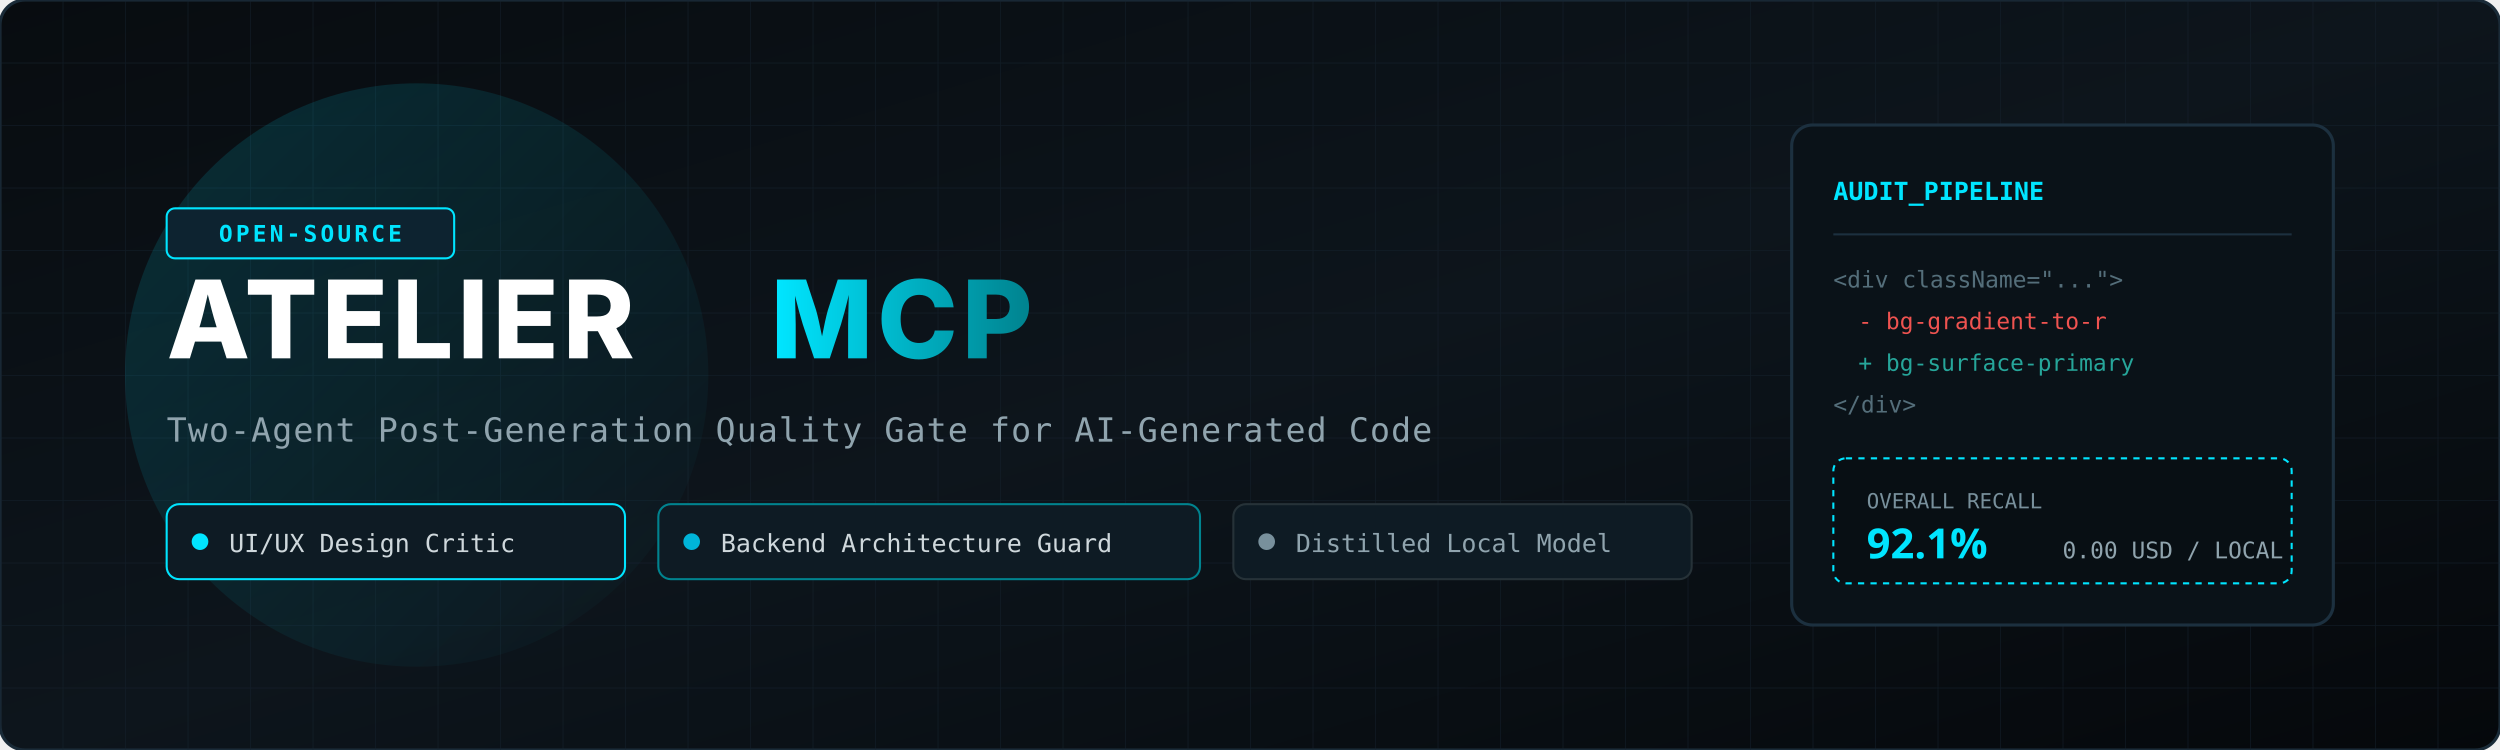
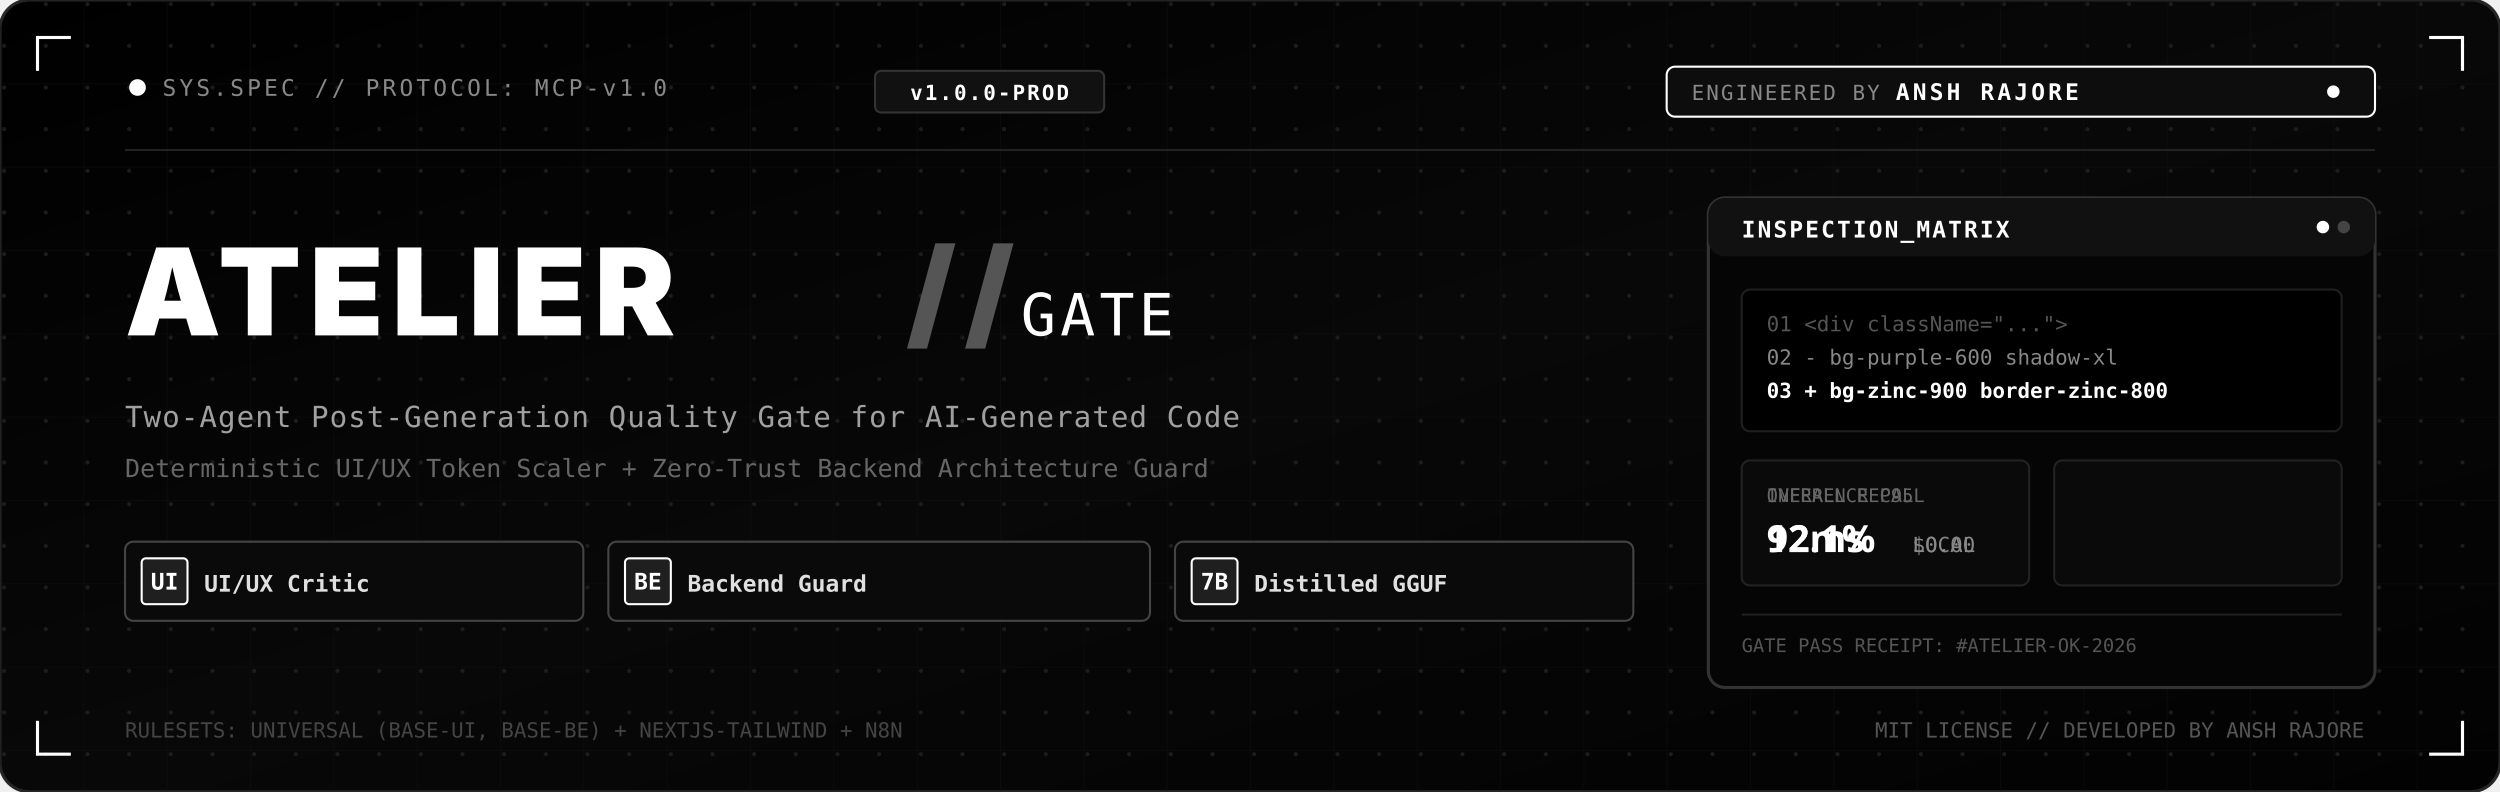
- <svg xmlns="http://www.w3.org/2000/svg" viewBox="0 0 1200 360" width="100%" height="100%">
+ <svg xmlns="http://www.w3.org/2000/svg" viewBox="0 0 1200 380" width="100%" height="100%">
  <defs>
-     <linearGradient id="bgGrad" x1="0%" y1="0%" x2="100%" y2="100%">
-       <stop offset="0%" stop-color="#080c10" />
-       <stop offset="50%" stop-color="#0d151c" />
-       <stop offset="100%" stop-color="#05080b" />
+     <linearGradient id="bwBg" x1="0%" y1="0%" x2="100%" y2="100%">
+       <stop offset="0%" stop-color="#000000" />
+       <stop offset="50%" stop-color="#080808" />
+       <stop offset="100%" stop-color="#020202" />
    </linearGradient>
-     <linearGradient id="cyanGrad" x1="0%" y1="0%" x2="100%" y2="0%">
-       <stop offset="0%" stop-color="#00e5ff" />
-       <stop offset="100%" stop-color="#00838f" />
-     </linearGradient>
-     <linearGradient id="accentGrad" x1="0%" y1="0%" x2="100%" y2="100%">
-       <stop offset="0%" stop-color="#00e5ff" stop-opacity="0.15" />
-       <stop offset="100%" stop-color="#00e5ff" stop-opacity="0.0" />
-     </linearGradient>
-     <pattern id="grid" width="30" height="30" patternUnits="userSpaceOnUse">
-       <path d="M 30 0 L 0 0 0 30" fill="none" stroke="#16232e" stroke-width="0.75" />
+     <pattern id="dotGrid" width="20" height="20" patternUnits="userSpaceOnUse">
+       <circle cx="2" cy="2" r="1" fill="#222222" />
    </pattern>
+     <pattern id="techLines" width="40" height="40" patternUnits="userSpaceOnUse">
+       <path d="M 40 0 L 0 0 0 40" fill="none" stroke="#161616" stroke-width="0.75" />
+     </pattern>
+     <filter id="glow" x="-20%" y="-20%" width="140%" height="140%">
+       <feGaussianBlur stdDeviation="3" result="blur" />
+       <feComposite in="SourceGraphic" in2="blur" operator="over" />
+     </filter>
  </defs>
-   <rect width="1200" height="360" rx="12" fill="url(#bgGrad)" stroke="#1a2b38" stroke-width="1.5" />
-   <rect width="1200" height="360" rx="12" fill="url(#grid)" opacity="0.6" />
-   <circle cx="200" cy="180" r="140" fill="url(#accentGrad)" />
-   <circle cx="1000" cy="180" r="120" fill="url(#accentGrad)" />
-   <g transform="translate(80, 100)">
-     <rect x="0" y="0" width="138" height="24" rx="4" fill="#0d2330" stroke="#00e5ff" stroke-width="1" />
-     <text x="69" y="16" fill="#00e5ff" font-family="'JetBrains Mono', monospace" font-size="11" font-weight="600" text-anchor="middle" letter-spacing="1.5">OPEN-SOURCE</text>
-     <text x="0" y="72" fill="#ffffff" font-family="'Orbitron', -apple-system, sans-serif" font-size="52" font-weight="800" letter-spacing="2">ATELIER</text>
-     <text x="290" y="72" fill="url(#cyanGrad)" font-family="'Orbitron', -apple-system, sans-serif" font-size="52" font-weight="800" letter-spacing="2">MCP</text>
-     <text x="0" y="112" fill="#90a4ae" font-family="'JetBrains Mono', monospace" font-size="16" font-weight="400" letter-spacing="0.5">
+   <rect width="1200" height="380" rx="14" fill="url(#bwBg)" stroke="#262626" stroke-width="1.5" />
+   <rect width="1200" height="380" rx="14" fill="url(#dotGrid)" opacity="0.8" />
+   <rect width="1200" height="380" rx="14" fill="url(#techLines)" opacity="0.4" />
+   <path d="M 18 34 L 18 18 L 34 18" fill="none" stroke="#ffffff" stroke-width="1.5" />
+   <path d="M 1182 34 L 1182 18 L 1166 18" fill="none" stroke="#ffffff" stroke-width="1.5" />
+   <path d="M 18 346 L 18 362 L 34 362" fill="none" stroke="#ffffff" stroke-width="1.5" />
+   <path d="M 1182 346 L 1182 362 L 1166 362" fill="none" stroke="#ffffff" stroke-width="1.5" />
+   <g transform="translate(60, 36)">
+     <circle cx="6" cy="6" r="4" fill="#ffffff" />
+     <text x="18" y="10" fill="#888888" font-family="'JetBrains Mono', monospace" font-size="11" letter-spacing="1.5">SYS.SPEC // PROTOCOL: MCP-v1.0</text>
+     <rect x="360" y="-2" width="110" height="20" rx="3" fill="#111111" stroke="#333333" stroke-width="1" />
+     <text x="415" y="12" fill="#ffffff" font-family="'JetBrains Mono', monospace" font-size="10" font-weight="700" text-anchor="middle" letter-spacing="1">v1.0.0-PROD</text>
+     <g transform="translate(740, -4)">
+       <rect width="340" height="24" rx="4" fill="#0d0d0d" stroke="#ffffff" stroke-width="1" />
+       <text x="12" y="16" fill="#888888" font-family="'JetBrains Mono', monospace" font-size="10" letter-spacing="1">ENGINEERED BY</text>
+       <text x="110" y="16" fill="#ffffff" font-family="'JetBrains Mono', monospace" font-size="11" font-weight="800" letter-spacing="1.5">ANSH RAJORE</text>
+       <circle cx="320" cy="12" r="3" fill="#ffffff" />
+     </g>
+   </g>
+   <line x1="60" y1="72" x2="1140" y2="72" stroke="#222222" stroke-width="1" />
+   <g transform="translate(60, 105)">
+     <text x="0" y="56" fill="#ffffff" font-family="'Orbitron', -apple-system, sans-serif" font-size="58" font-weight="900" letter-spacing="4">ATELIER</text>
+     <text x="375" y="56" fill="#555555" font-family="'Orbitron', -apple-system, sans-serif" font-size="58" font-weight="900" letter-spacing="4">//</text>
+     <text x="430" y="56" fill="#ffffff" font-family="'JetBrains Mono', monospace" font-size="28" font-weight="300" letter-spacing="2">GATE</text>
+     <text x="0" y="100" fill="#a0a0a0" font-family="'JetBrains Mono', monospace" font-size="14" font-weight="400" letter-spacing="0.5">
      Two-Agent Post-Generation Quality Gate for AI-Generated Code
    </text>
-     <g transform="translate(0, 142)">
-       <rect x="0" y="0" width="220" height="36" rx="6" fill="#0e1b24" stroke="#00e5ff" stroke-width="1" />
-       <circle cx="16" cy="18" r="4" fill="#00e5ff" />
-       <text x="30" y="23" fill="#cfd8dc" font-family="'JetBrains Mono', monospace" font-size="12" font-weight="500">UI/UX Design Critic</text>
-       <rect x="236" y="0" width="260" height="36" rx="6" fill="#0e1b24" stroke="#00838f" stroke-width="1" />
-       <circle cx="252" cy="18" r="4" fill="#00b4d8" />
-       <text x="266" y="23" fill="#cfd8dc" font-family="'JetBrains Mono', monospace" font-size="12" font-weight="500">Backend Architecture Guard</text>
-       <rect x="512" y="0" width="220" height="36" rx="6" fill="#0e1b24" stroke="#263238" stroke-width="1" />
-       <circle cx="528" cy="18" r="4" fill="#78909c" />
-       <text x="542" y="23" fill="#90a4ae" font-family="'JetBrains Mono', monospace" font-size="12" font-weight="500">Distilled Local Model</text>
+     <text x="0" y="124" fill="#666666" font-family="'JetBrains Mono', monospace" font-size="12" font-weight="400">
+       Deterministic UI/UX Token Scaler + Zero-Trust Backend Architecture Guard
+     </text>
+     <g transform="translate(0, 155)">
+       <rect x="0" y="0" width="220" height="38" rx="4" fill="#0a0a0a" stroke="#444444" stroke-width="1" />
+       <rect x="8" y="8" width="22" height="22" rx="2" fill="#1f1f1f" stroke="#ffffff" stroke-width="1" />
+       <text x="19" y="23" fill="#ffffff" font-family="'JetBrains Mono', monospace" font-size="11" font-weight="800" text-anchor="middle">UI</text>
+       <text x="38" y="24" fill="#e0e0e0" font-family="'JetBrains Mono', monospace" font-size="11" font-weight="600">UI/UX Critic</text>
+       <rect x="232" y="0" width="260" height="38" rx="4" fill="#0a0a0a" stroke="#444444" stroke-width="1" />
+       <rect x="240" y="8" width="22" height="22" rx="2" fill="#1f1f1f" stroke="#ffffff" stroke-width="1" />
+       <text x="251" y="23" fill="#ffffff" font-family="'JetBrains Mono', monospace" font-size="11" font-weight="800" text-anchor="middle">BE</text>
+       <text x="270" y="24" fill="#e0e0e0" font-family="'JetBrains Mono', monospace" font-size="11" font-weight="600">Backend Guard</text>
+       <rect x="504" y="0" width="220" height="38" rx="4" fill="#0a0a0a" stroke="#444444" stroke-width="1" />
+       <rect x="512" y="8" width="22" height="22" rx="2" fill="#1f1f1f" stroke="#ffffff" stroke-width="1" />
+       <text x="523" y="23" fill="#ffffff" font-family="'JetBrains Mono', monospace" font-size="11" font-weight="800" text-anchor="middle">7B</text>
+       <text x="542" y="24" fill="#e0e0e0" font-family="'JetBrains Mono', monospace" font-size="11" font-weight="600">Distilled GGUF</text>
    </g>
  </g>
-   <g transform="translate(860, 60)">
-     <rect width="260" height="240" rx="10" fill="#0a1218" stroke="#1c303f" stroke-width="1.5" />
-     <text x="20" y="36" fill="#00e5ff" font-family="'JetBrains Mono', monospace" font-size="12" font-weight="600">AUDIT_PIPELINE</text>
-     <rect x="20" y="52" width="220" height="1" fill="#1c303f" />
-     <text x="20" y="78" fill="#546e7a" font-family="'JetBrains Mono', monospace" font-size="11">&lt;div className="..."&gt;</text>
-     <text x="32" y="98" fill="#ef5350" font-family="'JetBrains Mono', monospace" font-size="11">- bg-gradient-to-r</text>
-     <text x="32" y="118" fill="#26a69a" font-family="'JetBrains Mono', monospace" font-size="11">+ bg-surface-primary</text>
-     <text x="20" y="138" fill="#546e7a" font-family="'JetBrains Mono', monospace" font-size="11">&lt;/div&gt;</text>
-     <rect x="20" y="160" width="220" height="60" rx="6" fill="#080f14" stroke="#00e5ff" stroke-width="1" stroke-dasharray="3 3" />
-     <text x="36" y="184" fill="#78909c" font-family="'JetBrains Mono', monospace" font-size="10">OVERALL RECALL</text>
-     <text x="36" y="208" fill="#00e5ff" font-family="'Orbitron', sans-serif" font-size="20" font-weight="700">92.1%</text>
-     <text x="130" y="208" fill="#90a4ae" font-family="'JetBrains Mono', monospace" font-size="11">0.00 USD / LOCAL</text>
+   <g transform="translate(820, 95)">
+     <rect width="320" height="235" rx="8" fill="#050505" stroke="#333333" stroke-width="1.5" />
+     <rect width="320" height="28" rx="8" fill="#111111" />
+     <text x="16" y="19" fill="#ffffff" font-family="'JetBrains Mono', monospace" font-size="11" font-weight="700" letter-spacing="1">INSPECTION_MATRIX</text>
+     <circle cx="295" cy="14" r="3" fill="#ffffff" />
+     <circle cx="305" cy="14" r="3" fill="#444444" />
+     <g transform="translate(16, 44)">
+       <rect width="288" height="68" rx="4" fill="#000000" stroke="#1f1f1f" stroke-width="1" />
+       <text x="12" y="20" fill="#555555" font-family="'JetBrains Mono', monospace" font-size="10">01  &lt;div className="..."&gt;</text>
+       <text x="12" y="36" fill="#888888" font-family="'JetBrains Mono', monospace" font-size="10">02  - bg-purple-600 shadow-xl</text>
+       <text x="12" y="52" fill="#ffffff" font-family="'JetBrains Mono', monospace" font-size="10" font-weight="700">03  + bg-zinc-900 border-zinc-800</text>
+     </g>
+     <g transform="translate(16, 126)">
+       <rect x="0" y="0" width="138" height="60" rx="4" fill="#0a0a0a" stroke="#222222" stroke-width="1" />
+       <text x="12" y="20" fill="#666666" font-family="'JetBrains Mono', monospace" font-size="9">OVERALL RECALL</text>
+       <text x="12" y="44" fill="#ffffff" font-family="'Orbitron', sans-serif" font-size="18" font-weight="800">92.1%</text>
+       <text x="82" y="44" fill="#888888" font-family="'JetBrains Mono', monospace" font-size="10">LOCAL</text>
+       <rect x="150" y="0" width="138" height="60" rx="4" fill="#0a0a0a" stroke="#222222" stroke-width="1" />
+       <text x="12" y="20" fill="#666666" font-family="'JetBrains Mono', monospace" font-size="9">INFERENCE P95</text>
+       <text x="12" y="44" fill="#ffffff" font-family="'Orbitron', sans-serif" font-size="18" font-weight="800">12ms</text>
+       <text x="82" y="44" fill="#888888" font-family="'JetBrains Mono', monospace" font-size="10">$0.00</text>
+     </g>
+     <line x1="16" y1="200" x2="304" y2="200" stroke="#1f1f1f" stroke-width="1" />
+     <text x="16" y="218" fill="#555555" font-family="'JetBrains Mono', monospace" font-size="9">GATE PASS RECEIPT: #ATELIER-OK-2026</text>
+   </g>
+   <g transform="translate(60, 342)">
+     <text x="0" y="12" fill="#444444" font-family="'JetBrains Mono', monospace" font-size="10">RULESETS: UNIVERSAL (BASE-UI, BASE-BE) + NEXTJS-TAILWIND + N8N</text>
+     <text x="840" y="12" fill="#555555" font-family="'JetBrains Mono', monospace" font-size="10">MIT LICENSE // DEVELOPED BY ANSH RAJORE</text>
  </g>
</svg>
